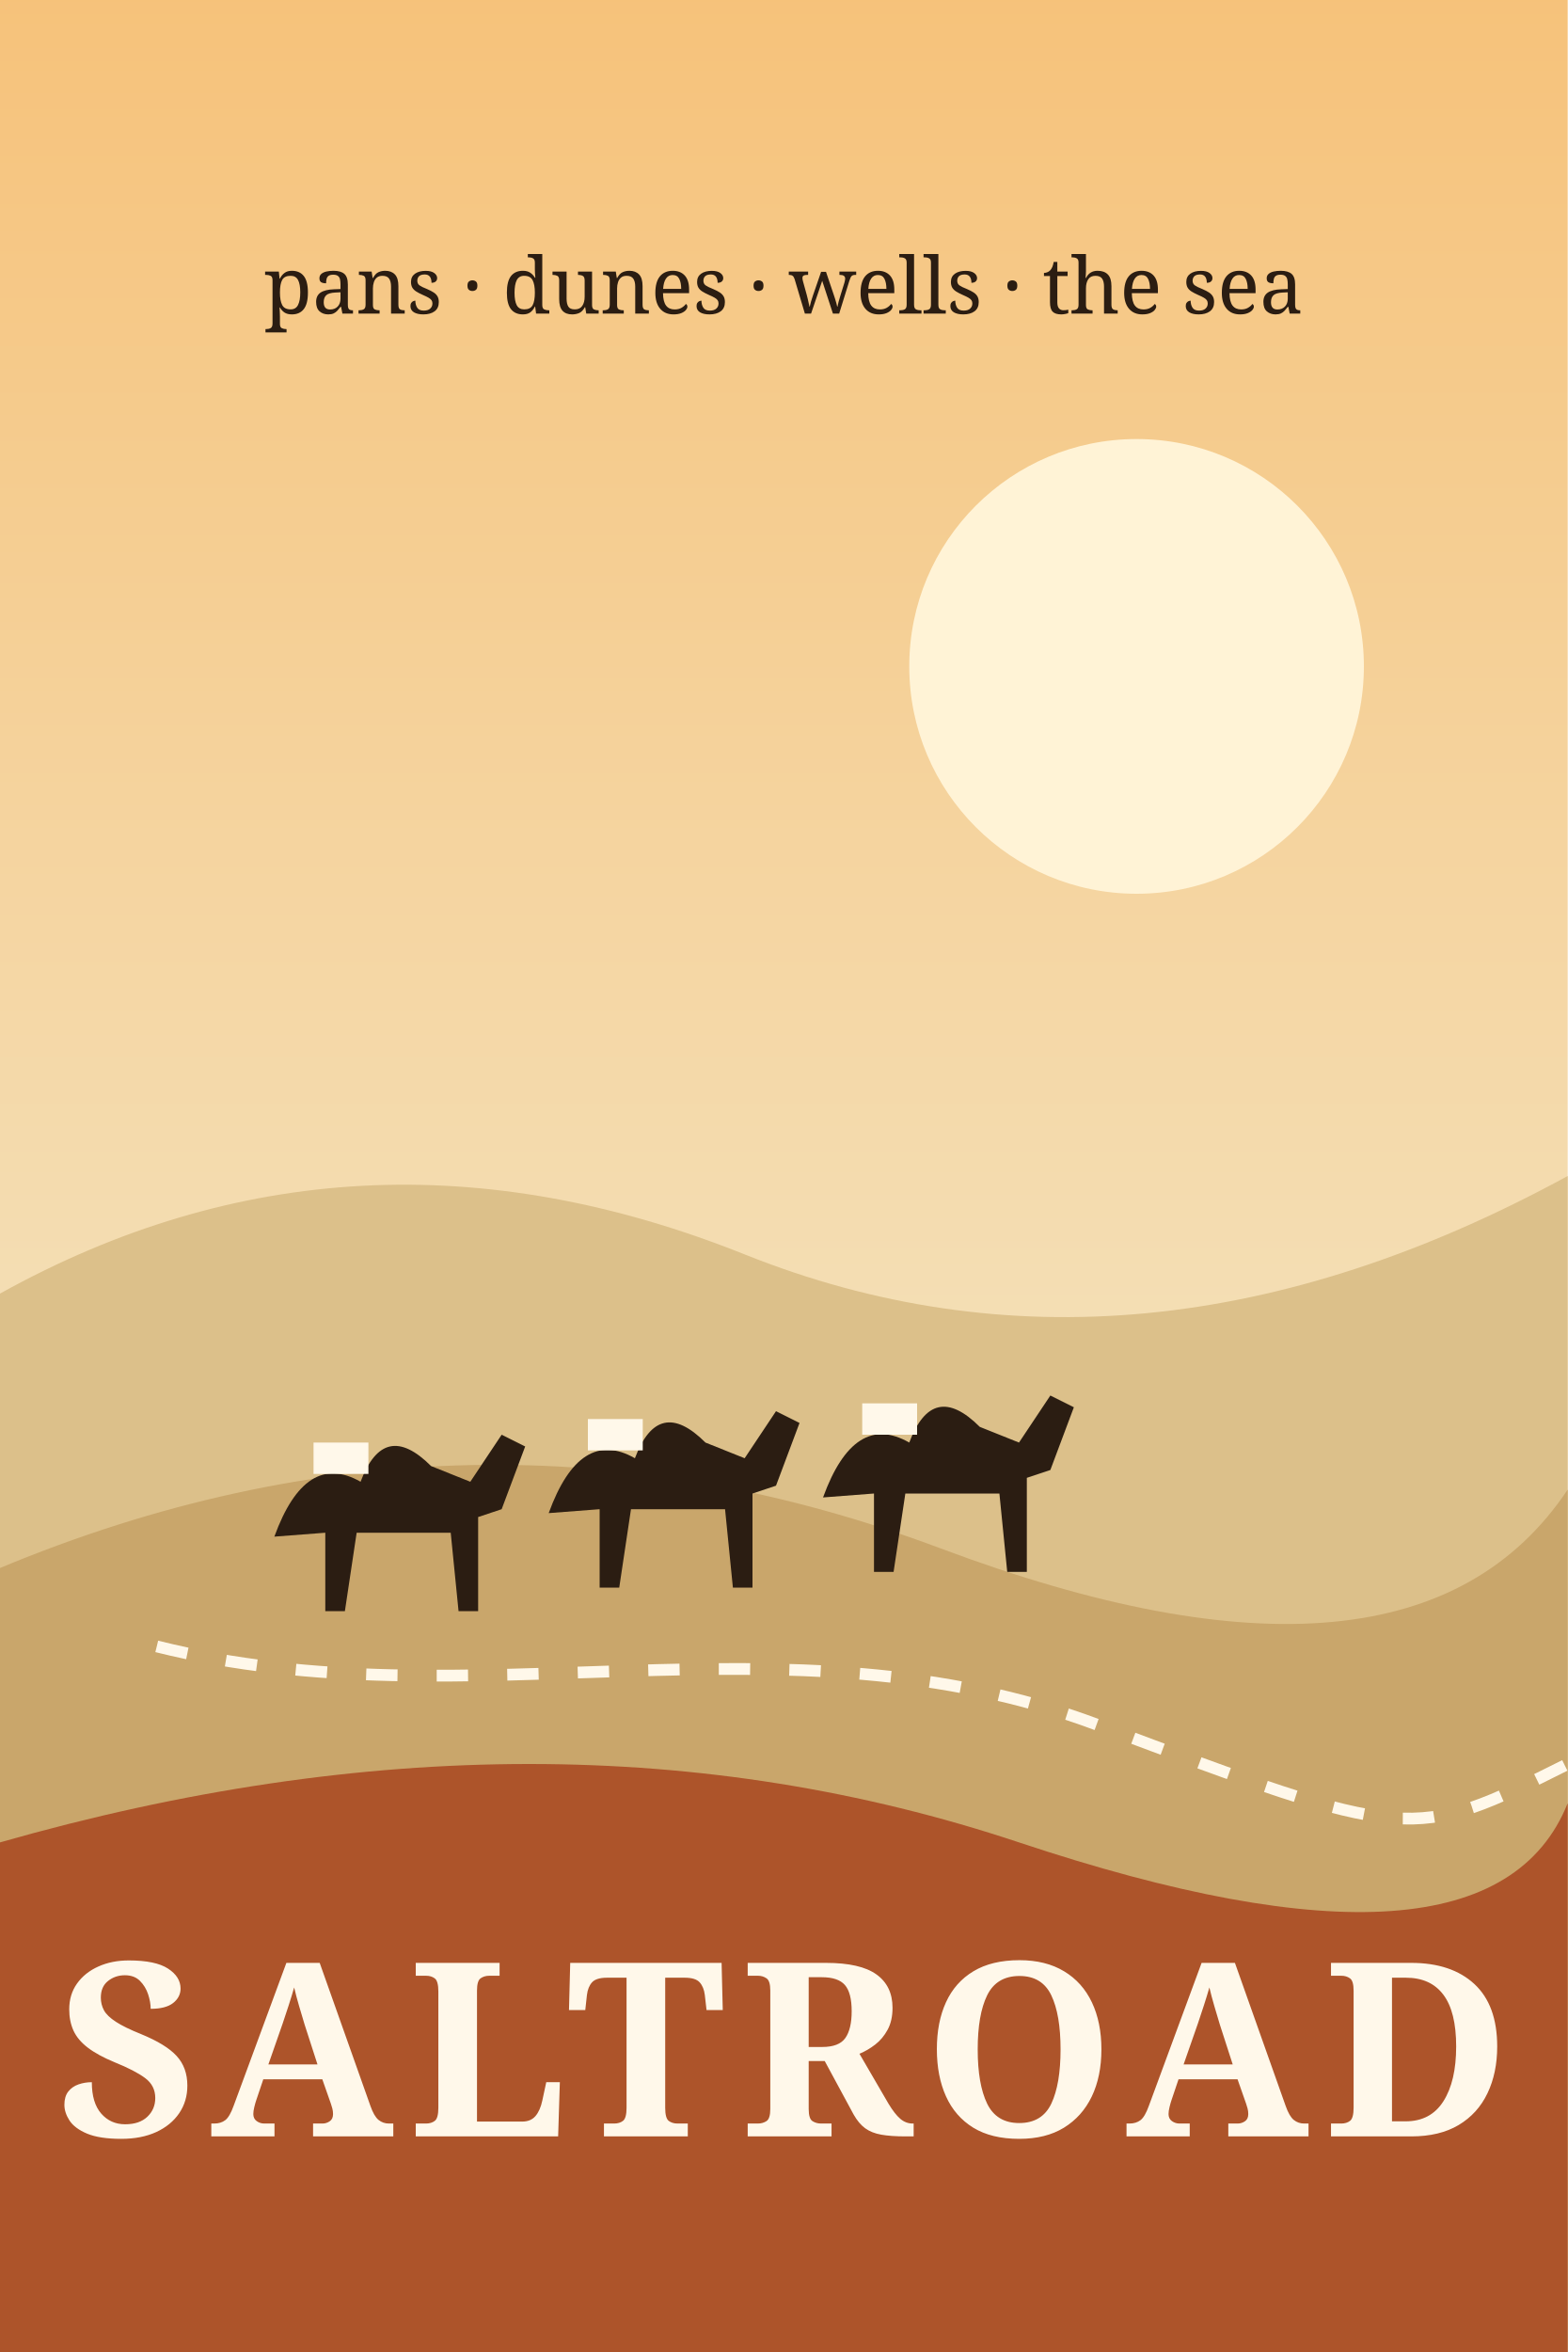
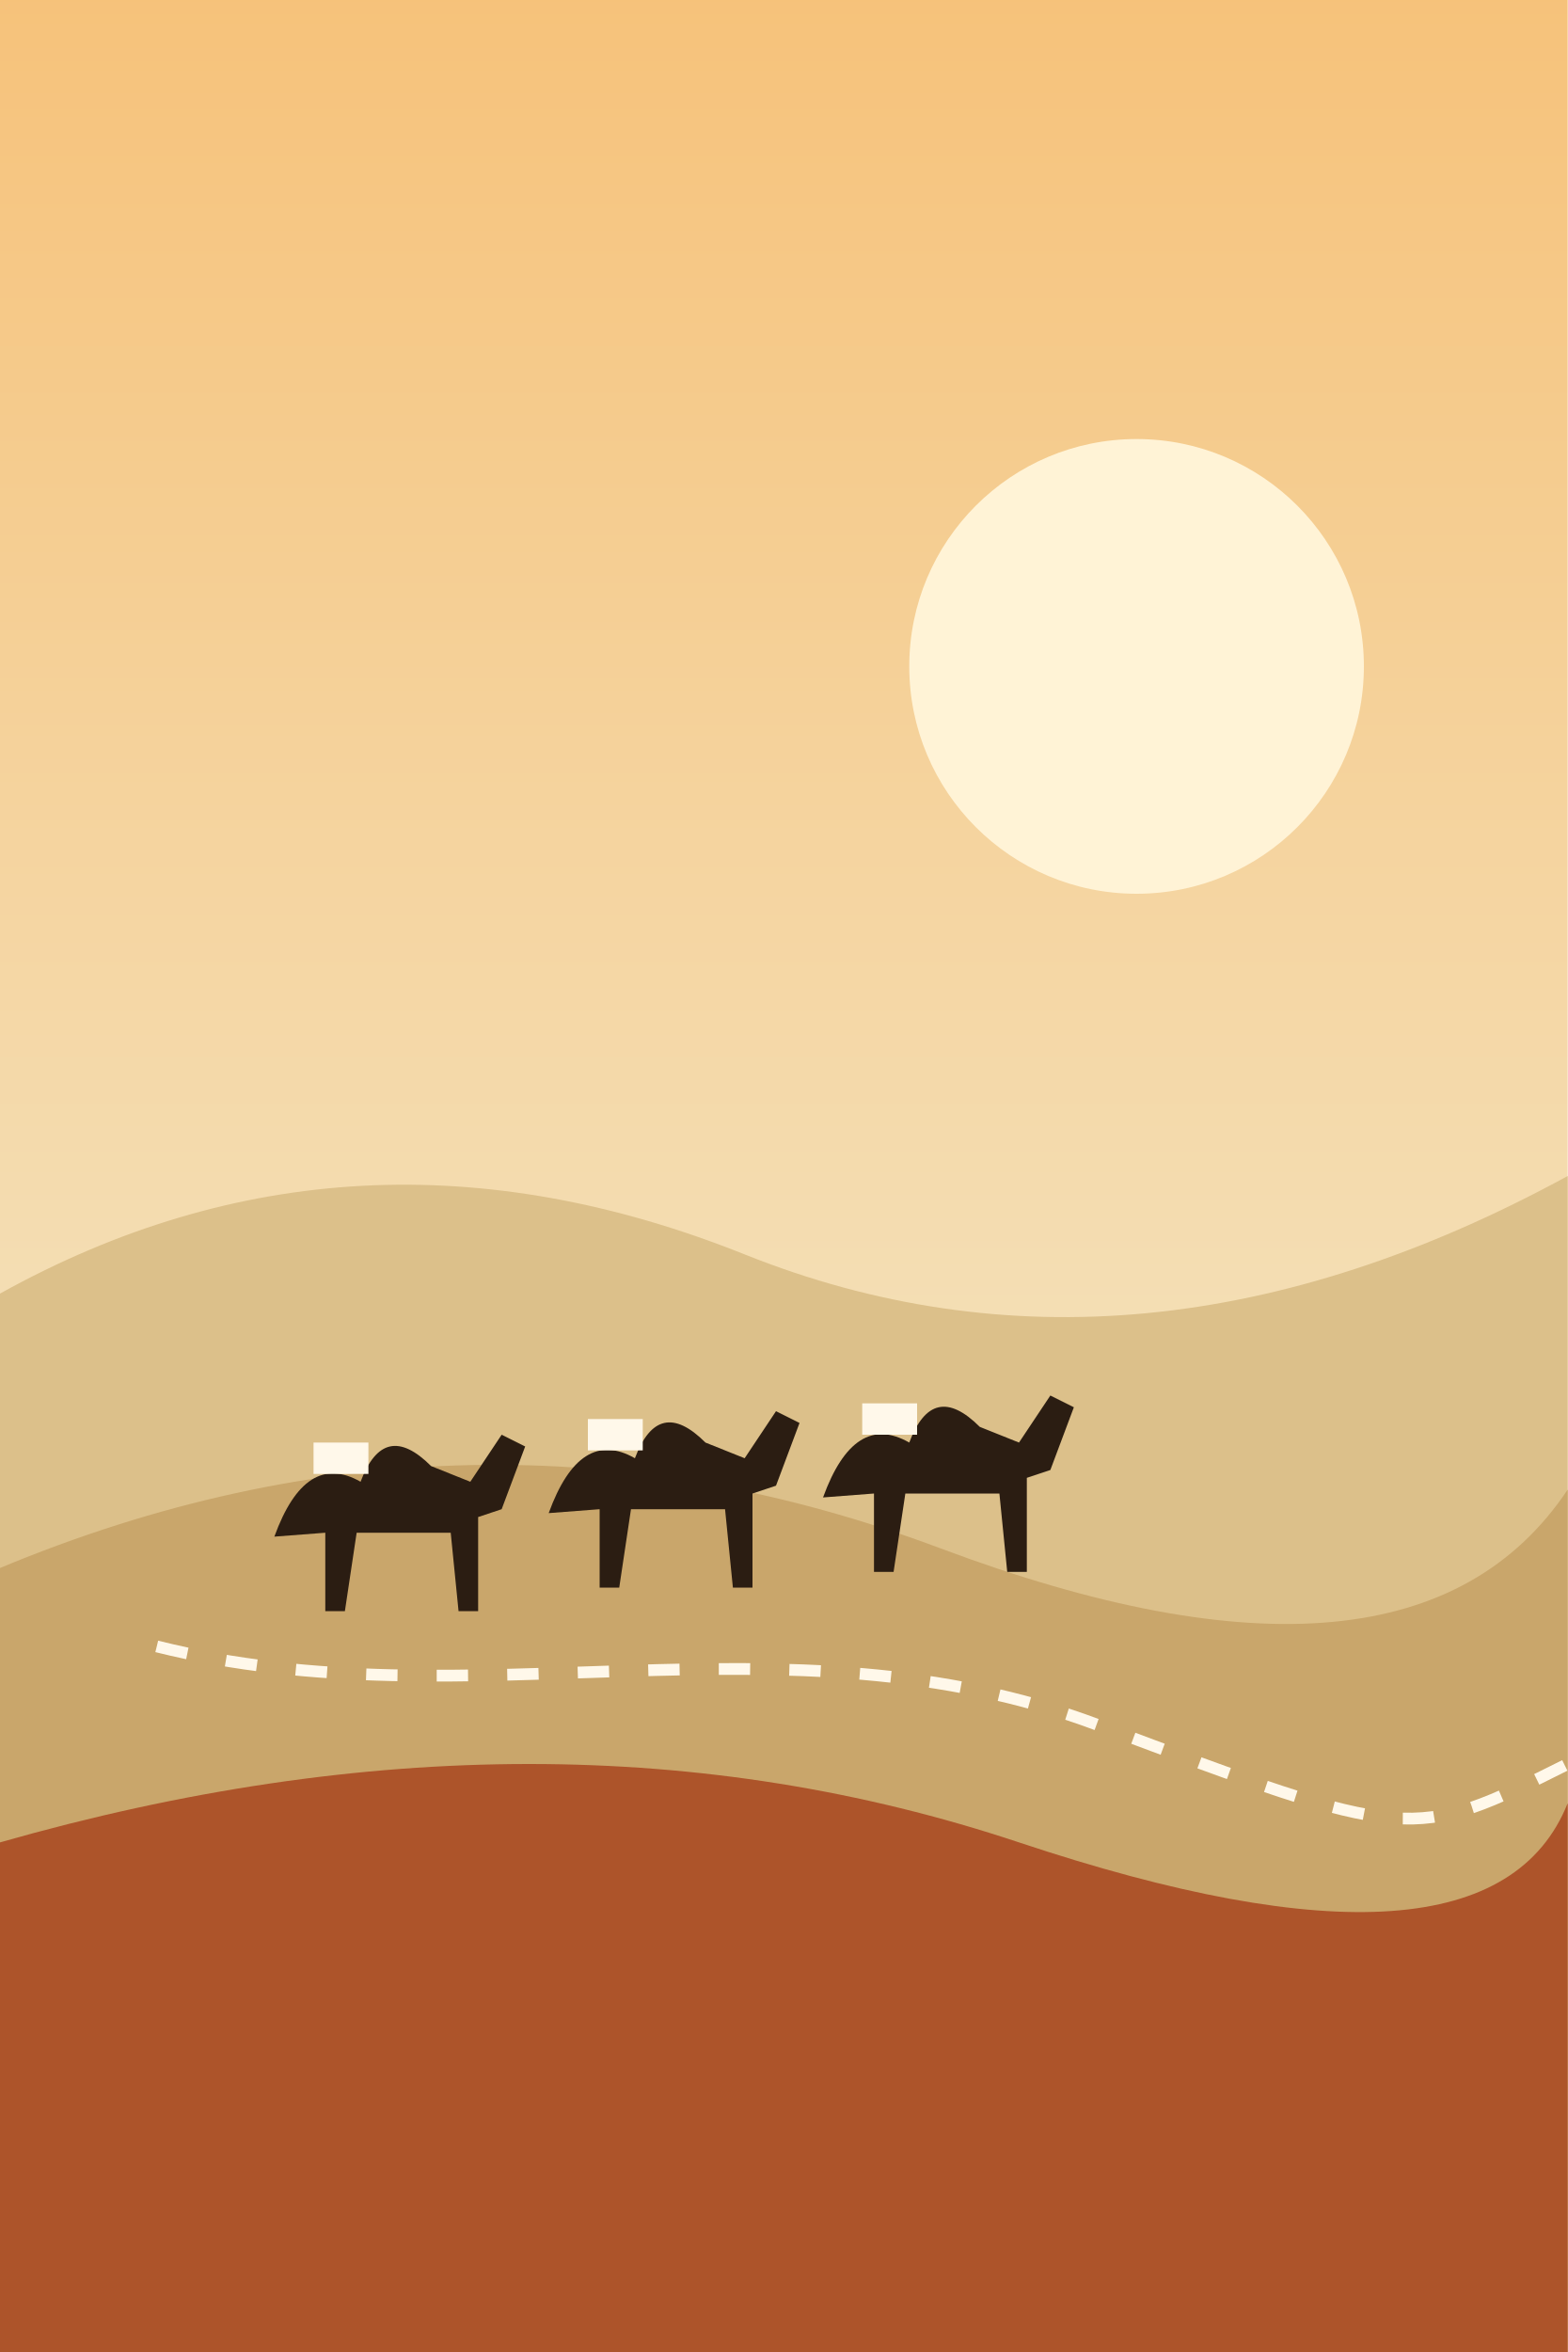
<svg xmlns="http://www.w3.org/2000/svg" viewBox="0 0 400 600" width="400" height="600">
  <defs>
    <linearGradient id="sky" x1="0" y1="0" x2="0" y2="1">
      <stop offset="0" stop-color="#f6c27a" />
      <stop offset="0.6" stop-color="#f4e0b8" />
      <stop offset="1" stop-color="#e8d2a6" />
    </linearGradient>
  </defs>
  <rect width="400" height="600" fill="url(#sky)" />
  <circle cx="290" cy="170" r="58" fill="#fff3d6" />
  <path d="M0 330 Q90 280 190 320 T400 300 V600 H0 Z" fill="#dcc08a" />
  <path d="M0 400 Q120 350 240 395 T400 380 V600 H0 Z" fill="#c9a66b" />
  <path d="M0 470 Q140 430 260 470 T400 460 V600 H0 Z" fill="#a8461f" fill-opacity="0.85" />
  <g fill="#2b1d12">
    <path d="M70 392 q8 -22 22 -14 q6 -16 18 -4 l10 4 l8 -12 l6 3 l-6 16 l-6 2 l0 24 l-5 0 l-2 -20 l-24 0 l-3 20 l-5 0 l0 -20 z" />
    <path d="M140 386 q8 -22 22 -14 q6 -16 18 -4 l10 4 l8 -12 l6 3 l-6 16 l-6 2 l0 24 l-5 0 l-2 -20 l-24 0 l-3 20 l-5 0 l0 -20 z" />
    <path d="M210 382 q8 -22 22 -14 q6 -16 18 -4 l10 4 l8 -12 l6 3 l-6 16 l-6 2 l0 24 l-5 0 l-2 -20 l-24 0 l-3 20 l-5 0 l0 -20 z" />
    <rect x="80" y="368" width="14" height="8" fill="#fff8ea" />
    <rect x="150" y="362" width="14" height="8" fill="#fff8ea" />
    <rect x="220" y="358" width="14" height="8" fill="#fff8ea" />
  </g>
  <path d="M40 420 C120 440 200 410 280 440 S360 470 400 450" fill="none" stroke="#fff8ea" stroke-width="3" stroke-dasharray="8 10" />
-   <text x="200" y="545" text-anchor="middle" font-family="Georgia, serif" font-size="62" font-weight="700" letter-spacing="4" fill="#fff8ea">SALTROAD</text>
-   <text x="200" y="80" text-anchor="middle" font-family="Georgia, serif" font-size="20" fill="#2b1d12">pans · dunes · wells · the sea</text>
</svg>
